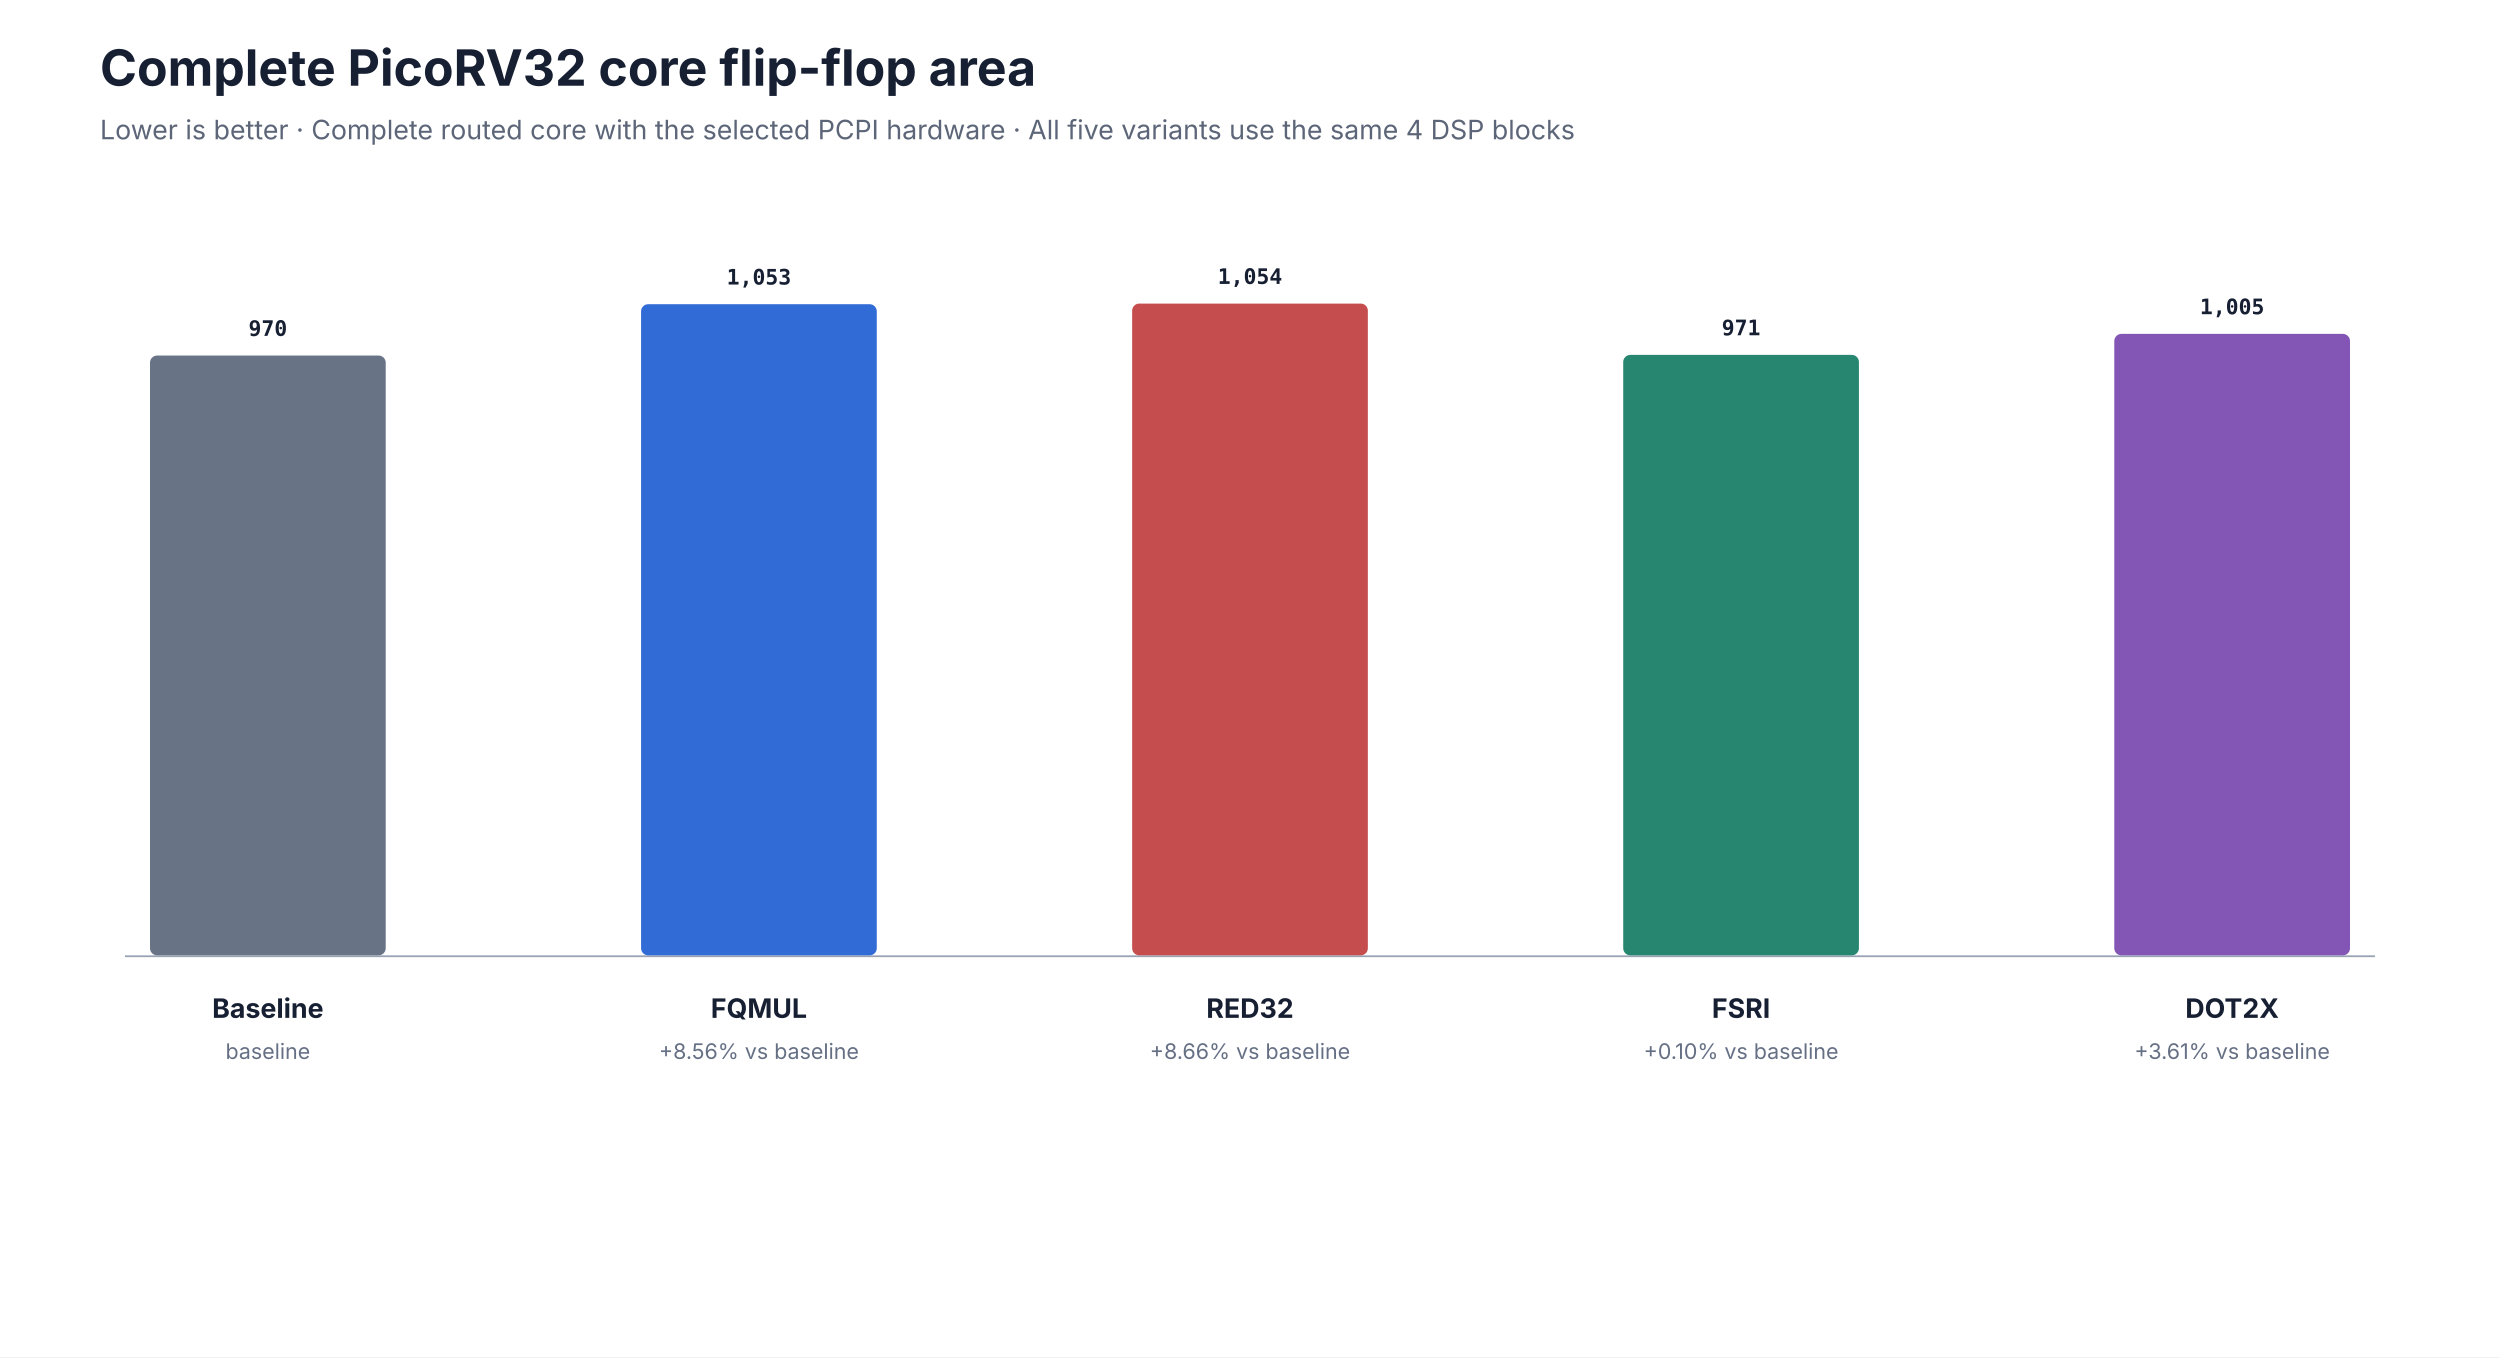
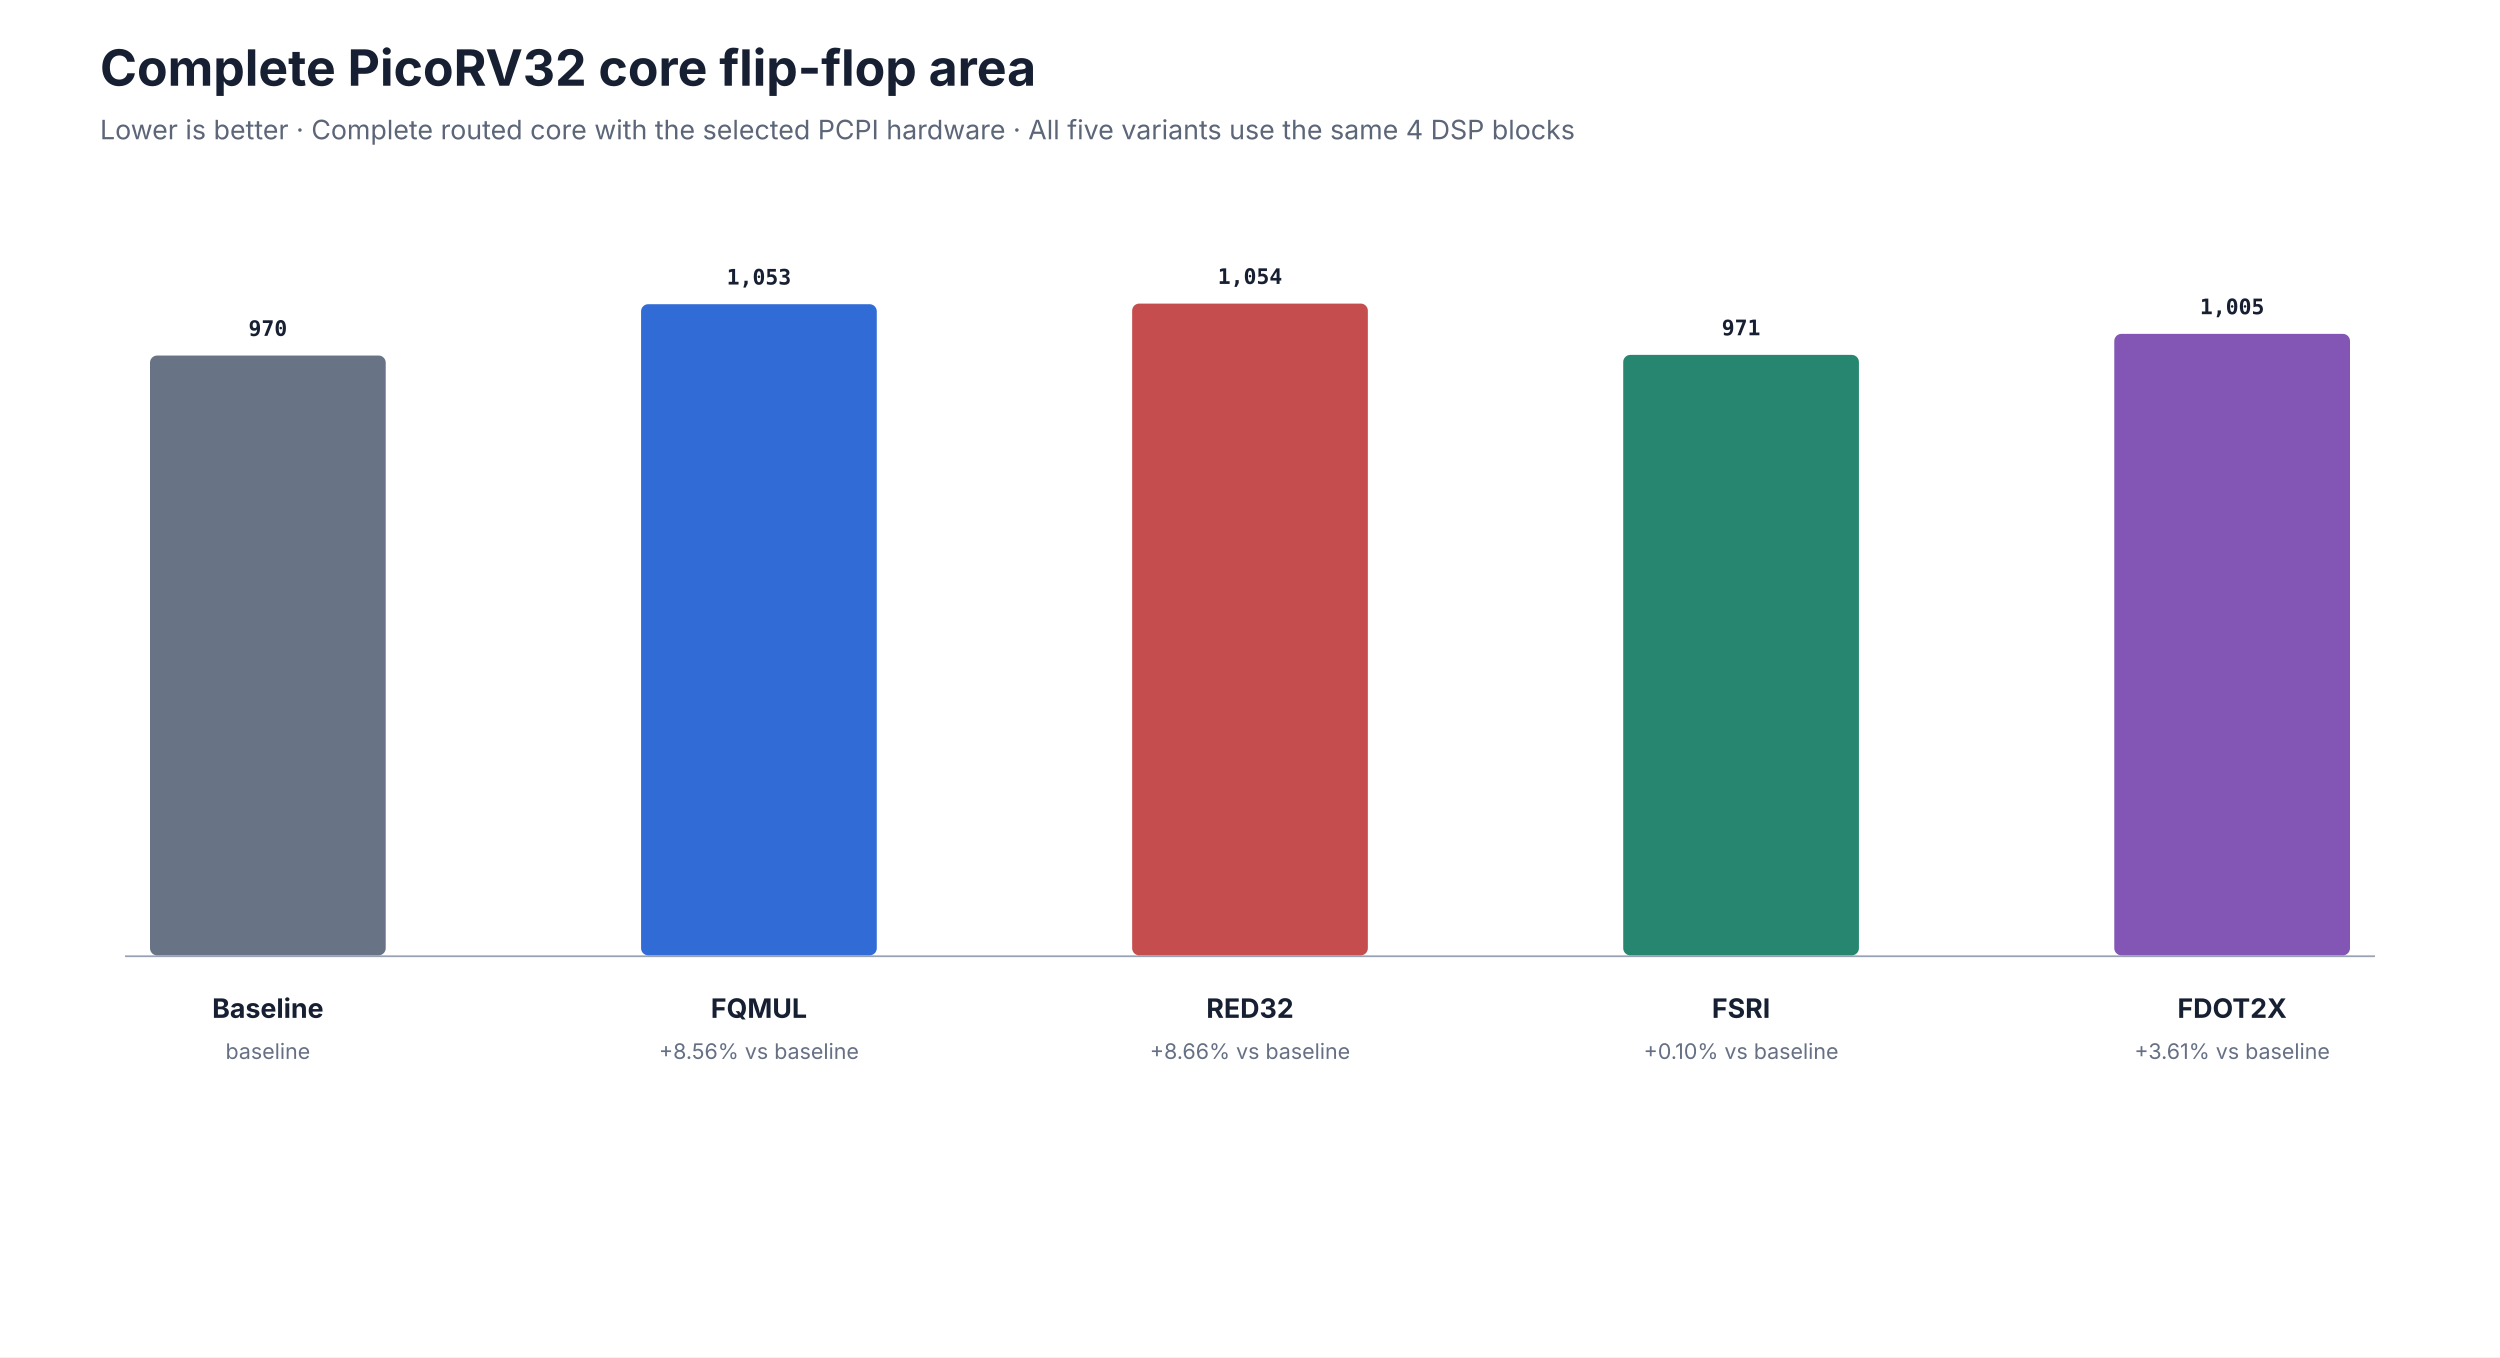
<svg xmlns="http://www.w3.org/2000/svg" width="1400" height="760" viewBox="0 0 1400 760" role="img" aria-labelledby="title desc">
  <rect width="1400" height="760" fill="white" />
  <style>text{font-family:system-ui,-apple-system,BlinkMacSystemFont,"Segoe UI",sans-serif;fill:#172033}.title{font-size:28px;font-weight:700}.subtitle{font-size:15px;fill:#5c6678}.variant{font-size:15px;font-weight:650}.group{font-size:17px;font-weight:650}.value{font-family:ui-monospace,"SFMono-Regular",Consolas,monospace;font-size:12px;font-weight:650}.change{font-size:12px;fill:#667085}.pending{font-size:12px;font-weight:650;fill:#8992a3;letter-spacing:.04em}.note{font-size:13px;fill:#667085}</style>
  <text x="56" y="48" class="title">Complete PicoRV32 core flip-flop area</text>
  <text x="56" y="78" class="subtitle">Lower is better · Complete routed core with the selected PCPI hardware · All five variants use the same 4 DSP blocks</text>
  <path d="M70 535.5H1330" stroke="#98a2b3" stroke-width="1" />
  <rect x="84.00" y="199.09" width="132" height="335.91" rx="4" fill="#687386" />
  <text x="150" y="188.09" text-anchor="middle" class="value">970</text>
  <text x="150" y="570" text-anchor="middle" class="variant">Baseline</text>
  <text x="150" y="593" text-anchor="middle" class="change">baseline</text>
  <rect x="359.00" y="170.35" width="132" height="364.65" rx="4" fill="#316bd6" />
  <text x="425" y="159.35" text-anchor="middle" class="value">1,053</text>
  <text x="425" y="570" text-anchor="middle" class="variant">FQMUL</text>
  <text x="425" y="593" text-anchor="middle" class="change">+8.56% vs baseline</text>
  <rect x="634.00" y="170.00" width="132" height="365.00" rx="4" fill="#c64d4d" />
  <text x="700" y="159.00" text-anchor="middle" class="value">1,054</text>
  <text x="700" y="570" text-anchor="middle" class="variant">RED32</text>
  <text x="700" y="593" text-anchor="middle" class="change">+8.66% vs baseline</text>
  <rect x="909.00" y="198.74" width="132" height="336.26" rx="4" fill="#27866f" />
  <text x="975" y="187.74" text-anchor="middle" class="value">971</text>
  <text x="975" y="570" text-anchor="middle" class="variant">FSRI</text>
  <text x="975" y="593" text-anchor="middle" class="change">+0.10% vs baseline</text>
  <rect x="1184.00" y="186.97" width="132" height="348.03" rx="4" fill="#8356b6" />
  <text x="1250" y="175.97" text-anchor="middle" class="value">1,005</text>
-   <text x="1250" y="570" text-anchor="middle" class="variant">DOT2X</text>
+   <text x="1250" y="570" text-anchor="middle" class="variant">FDOT2X</text>
  <text x="1250" y="593" text-anchor="middle" class="change">+3.61% vs baseline</text>
</svg>
